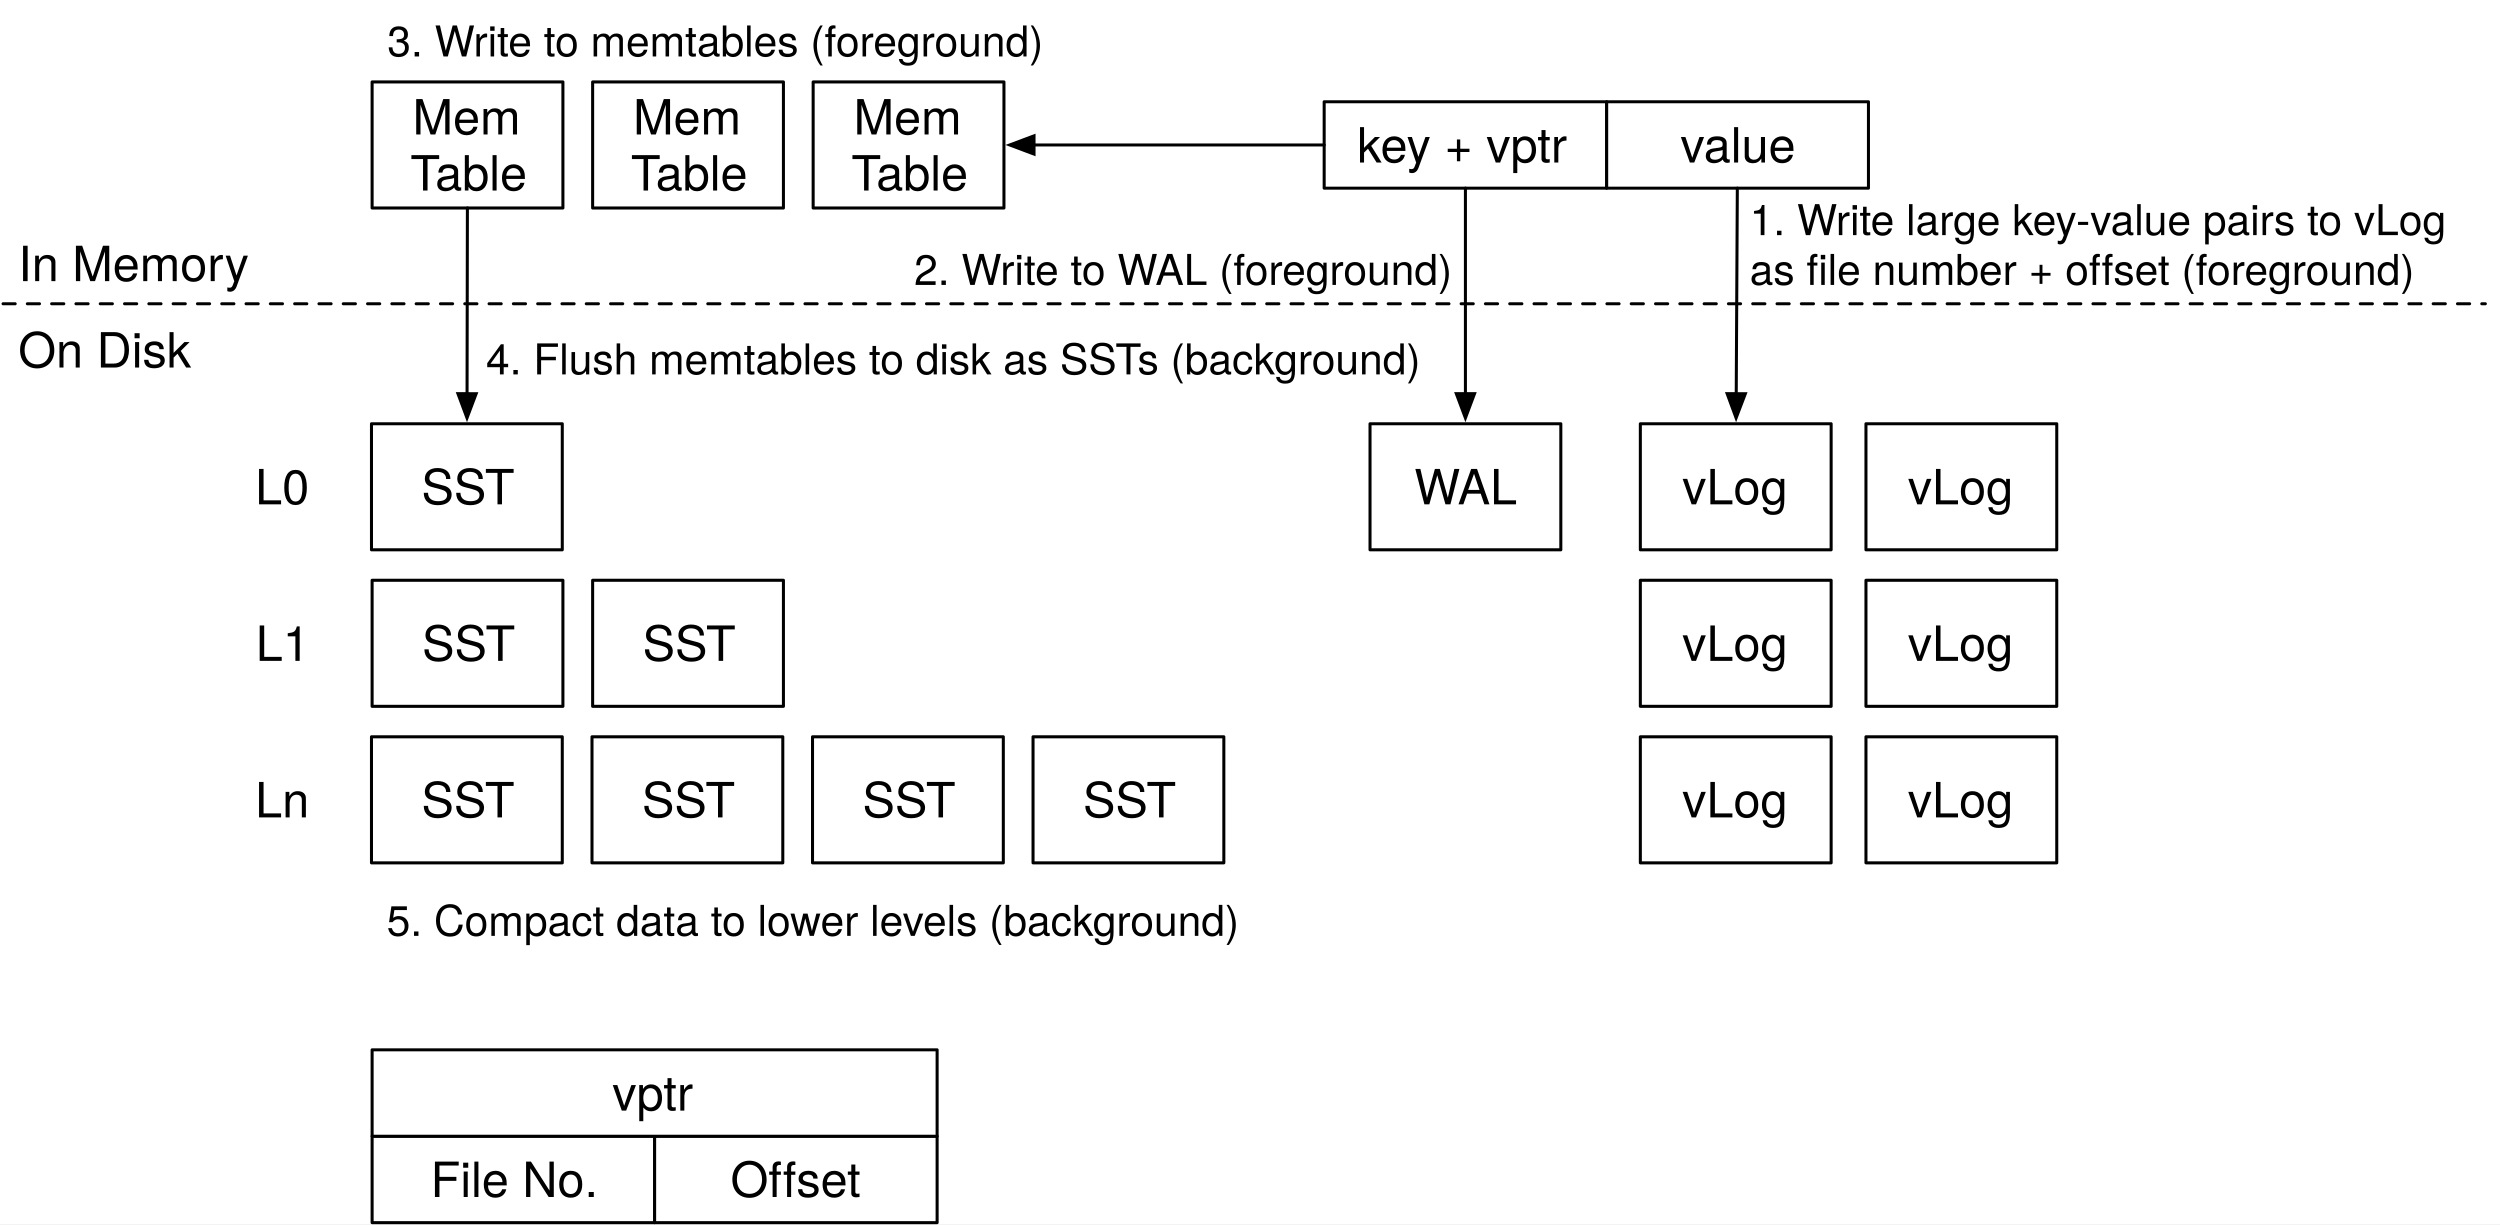
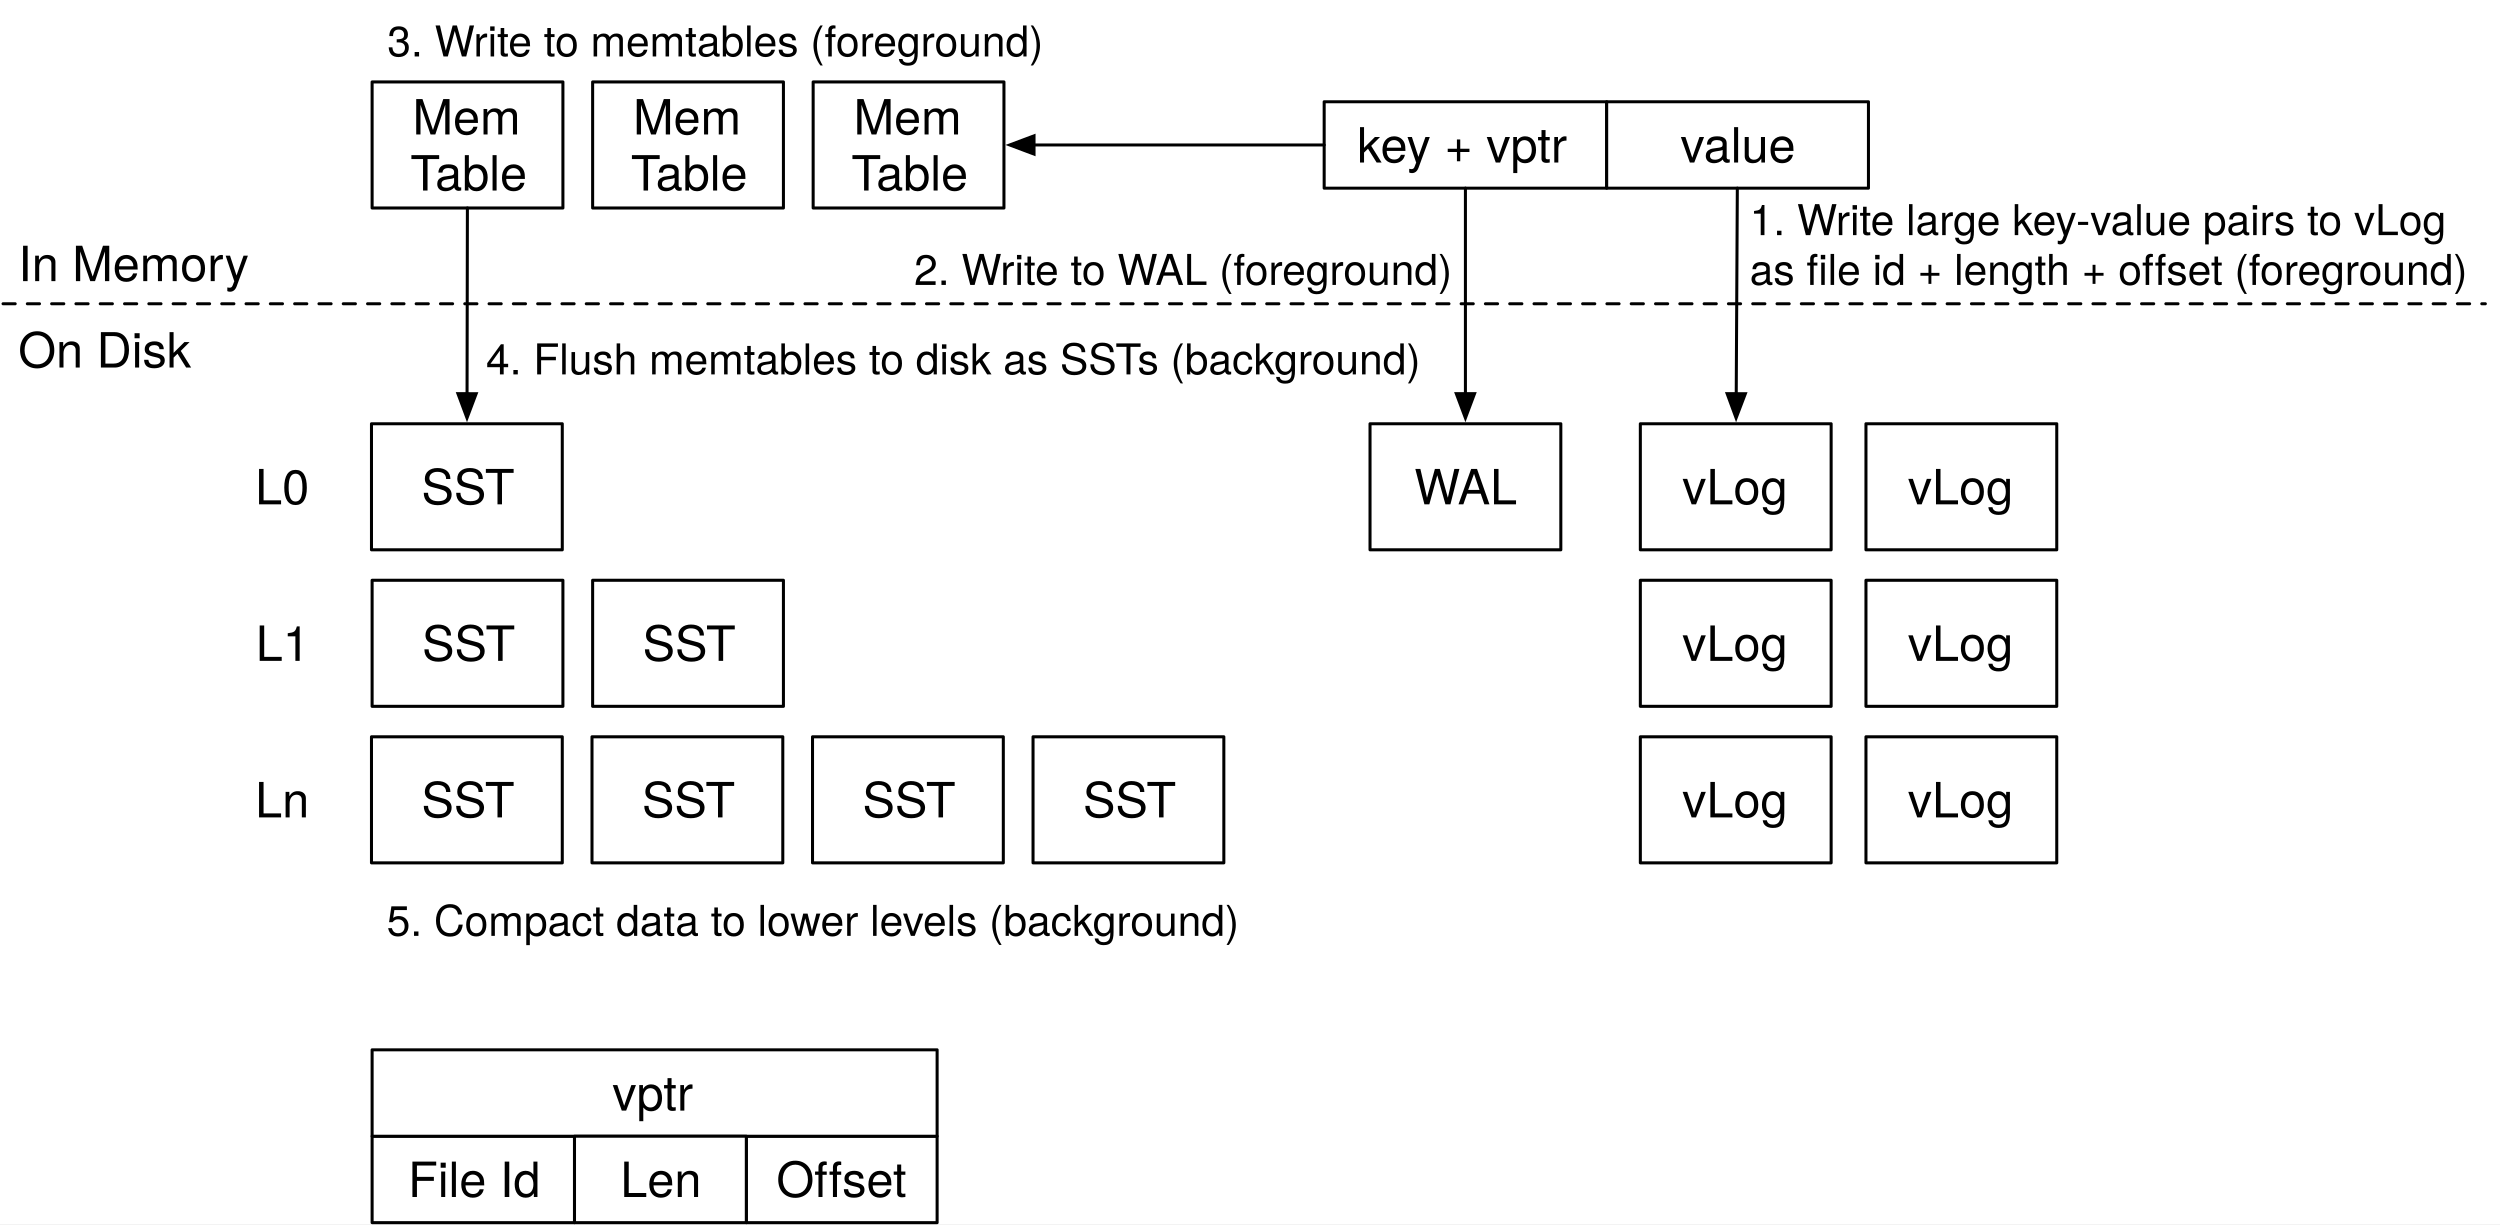
<svg xmlns="http://www.w3.org/2000/svg" version="1.1" viewBox="92 184 823 403" width="823" height="403">
  <defs>
    <marker orient="auto" overflow="visible" markerUnits="strokeWidth" id="FilledArrow_Marker" stroke-linejoin="miter" stroke-miterlimit="10" viewBox="-1 -4 10 8" markerWidth="10" markerHeight="8" color="black">
      <g>
        <path d="M 8 0 L 0 -3 L 0 3 Z" fill="currentColor" stroke="currentColor" stroke-width="1" />
      </g>
    </marker>
  </defs>
-   <g id="write-badger" stroke="none" fill-opacity="1" fill="none" stroke-opacity="1" stroke-dasharray="none">
+   <g id="write-badger" stroke-opacity="1" fill-opacity="1" stroke-dasharray="none" fill="none" stroke="none">
    <rect fill="white" x="92" y="184" width="823" height="403" />
    <g id="write-badger_Layer_1">
      <g id="Graphic_2">
        <rect x="214.292" y="323.5" width="62.81" height="41.5" fill="white" />
        <rect x="214.292" y="323.5" width="62.81" height="41.5" stroke="black" stroke-linecap="round" stroke-linejoin="round" stroke-width="1" />
        <text transform="translate(219.292 335.026)" fill="black">
-           <tspan font-family="Helvetica Neue" font-size="16" fill="black" x="11.445" y="15">SST</tspan>
+           <tspan font-family="Helvetica Neue" font-size="16" fill="black" x="11.445" y="15" xml:space="preserve">SST</tspan>
        </text>
      </g>
      <g id="Graphic_5">
        <text transform="translate(176 335.026)" fill="black">
-           <tspan font-family="Helvetica Neue" font-size="16" fill="black" x="6394885e-19" y="15">L0</tspan>
+           <tspan font-family="Helvetica Neue" font-size="16" fill="black" x="6394885e-19" y="15" xml:space="preserve">L0</tspan>
        </text>
      </g>
      <g id="Graphic_8">
        <rect x="214.5" y="375.026" width="62.81" height="41.5" fill="white" />
        <rect x="214.5" y="375.026" width="62.81" height="41.5" stroke="black" stroke-linecap="round" stroke-linejoin="round" stroke-width="1" />
        <text transform="translate(219.5 386.552)" fill="black">
-           <tspan font-family="Helvetica Neue" font-size="16" fill="black" x="11.445" y="15">SST</tspan>
+           <tspan font-family="Helvetica Neue" font-size="16" fill="black" x="11.445" y="15" xml:space="preserve">SST</tspan>
        </text>
      </g>
      <g id="Graphic_7">
        <rect x="287.095" y="375.026" width="62.81" height="41.5" fill="white" />
        <rect x="287.095" y="375.026" width="62.81" height="41.5" stroke="black" stroke-linecap="round" stroke-linejoin="round" stroke-width="1" />
        <text transform="translate(292.0948 386.552)" fill="black">
-           <tspan font-family="Helvetica Neue" font-size="16" fill="black" x="11.445" y="15">SST</tspan>
+           <tspan font-family="Helvetica Neue" font-size="16" fill="black" x="11.445" y="15" xml:space="preserve">SST</tspan>
        </text>
      </g>
      <g id="Graphic_10">
        <text transform="translate(176.208 386.552)" fill="black">
-           <tspan font-family="Helvetica Neue" font-size="16" fill="black" x="6394885e-19" y="15">L1</tspan>
+           <tspan font-family="Helvetica Neue" font-size="16" fill="black" x="6394885e-19" y="15" xml:space="preserve">L1</tspan>
        </text>
      </g>
      <g id="Graphic_13">
        <rect x="286.887" y="426.552" width="62.81" height="41.5" fill="white" />
        <rect x="286.887" y="426.552" width="62.81" height="41.5" stroke="black" stroke-linecap="round" stroke-linejoin="round" stroke-width="1" />
        <text transform="translate(291.8868 438.078)" fill="black">
-           <tspan font-family="Helvetica Neue" font-size="16" fill="black" x="11.445" y="15">SST</tspan>
+           <tspan font-family="Helvetica Neue" font-size="16" fill="black" x="11.445" y="15" xml:space="preserve">SST</tspan>
        </text>
      </g>
      <g id="Graphic_12">
        <rect x="359.482" y="426.552" width="62.81" height="41.5" fill="white" />
        <rect x="359.482" y="426.552" width="62.81" height="41.5" stroke="black" stroke-linecap="round" stroke-linejoin="round" stroke-width="1" />
        <text transform="translate(364.4817 438.078)" fill="black">
-           <tspan font-family="Helvetica Neue" font-size="16" fill="black" x="11.445" y="15">SST</tspan>
+           <tspan font-family="Helvetica Neue" font-size="16" fill="black" x="11.445" y="15" xml:space="preserve">SST</tspan>
        </text>
      </g>
      <g id="Graphic_11">
        <text transform="translate(176 438.078)" fill="black">
-           <tspan font-family="Helvetica Neue" font-size="16" fill="black" x="6394885e-19" y="15">Ln</tspan>
+           <tspan font-family="Helvetica Neue" font-size="16" fill="black" x="6394885e-19" y="15" xml:space="preserve">Ln</tspan>
        </text>
      </g>
      <g id="Graphic_15">
        <rect x="214.292" y="426.552" width="62.81" height="41.5" fill="white" />
        <rect x="214.292" y="426.552" width="62.81" height="41.5" stroke="black" stroke-linecap="round" stroke-linejoin="round" stroke-width="1" />
        <text transform="translate(219.292 438.078)" fill="black">
-           <tspan font-family="Helvetica Neue" font-size="16" fill="black" x="11.445" y="15">SST</tspan>
+           <tspan font-family="Helvetica Neue" font-size="16" fill="black" x="11.445" y="15" xml:space="preserve">SST</tspan>
        </text>
      </g>
      <g id="Graphic_16">
        <rect x="432.077" y="426.552" width="62.81" height="41.5" fill="white" />
        <rect x="432.077" y="426.552" width="62.81" height="41.5" stroke="black" stroke-linecap="round" stroke-linejoin="round" stroke-width="1" />
        <text transform="translate(437.0765 438.078)" fill="black">
-           <tspan font-family="Helvetica Neue" font-size="16" fill="black" x="11.445" y="15">SST</tspan>
+           <tspan font-family="Helvetica Neue" font-size="16" fill="black" x="11.445" y="15" xml:space="preserve">SST</tspan>
        </text>
      </g>
      <g id="Line_20">
        <line x1="93" y1="284" x2="910.177" y2="284" stroke="black" stroke-linecap="round" stroke-linejoin="round" stroke-dasharray="4.0,4.0" stroke-width="1" />
      </g>
      <g id="Graphic_21">
        <text transform="translate(98 290)" fill="black">
-           <tspan font-family="Helvetica Neue" font-size="16" fill="black" x="0" y="15">On Disk</tspan>
+           <tspan font-family="Helvetica Neue" font-size="16" fill="black" x="0" y="15" xml:space="preserve">On Disk</tspan>
        </text>
      </g>
      <g id="Graphic_22">
        <text transform="translate(98 261.552)" fill="black">
-           <tspan font-family="Helvetica Neue" font-size="16" fill="black" x="0" y="15">In Memory</tspan>
+           <tspan font-family="Helvetica Neue" font-size="16" fill="black" x="0" y="15" xml:space="preserve">In Memory</tspan>
        </text>
      </g>
      <g id="Graphic_23">
        <rect x="214.5" y="210.974" width="62.81" height="41.5" fill="white" />
        <rect x="214.5" y="210.974" width="62.81" height="41.5" stroke="black" stroke-linecap="round" stroke-linejoin="round" stroke-width="1" />
        <text transform="translate(219.5 213.276)" fill="black">
-           <tspan font-family="Helvetica Neue" font-size="16" fill="black" x="8.317" y="15">Mem </tspan>
-           <tspan font-family="Helvetica Neue" font-size="16" fill="black" x="7.589" y="33.448">Table</tspan>
+           <tspan font-family="Helvetica Neue" font-size="16" fill="black" x="8.317" y="15" xml:space="preserve">Mem </tspan>
+           <tspan font-family="Helvetica Neue" font-size="16" fill="black" x="7.589" y="33.448" xml:space="preserve">Table</tspan>
        </text>
      </g>
      <g id="Graphic_24">
        <rect x="287.095" y="210.974" width="62.81" height="41.5" fill="white" />
        <rect x="287.095" y="210.974" width="62.81" height="41.5" stroke="black" stroke-linecap="round" stroke-linejoin="round" stroke-width="1" />
        <text transform="translate(292.0948 213.276)" fill="black">
-           <tspan font-family="Helvetica Neue" font-size="16" fill="black" x="8.317" y="15">Mem </tspan>
-           <tspan font-family="Helvetica Neue" font-size="16" fill="black" x="7.589" y="33.448">Table</tspan>
+           <tspan font-family="Helvetica Neue" font-size="16" fill="black" x="8.317" y="15" xml:space="preserve">Mem </tspan>
+           <tspan font-family="Helvetica Neue" font-size="16" fill="black" x="7.589" y="33.448" xml:space="preserve">Table</tspan>
        </text>
      </g>
      <g id="Graphic_25">
        <rect x="359.69" y="210.974" width="62.81" height="41.5" fill="white" />
        <rect x="359.69" y="210.974" width="62.81" height="41.5" stroke="black" stroke-linecap="round" stroke-linejoin="round" stroke-width="1" />
        <text transform="translate(364.6897 213.276)" fill="black">
-           <tspan font-family="Helvetica Neue" font-size="16" fill="black" x="8.317" y="15">Mem </tspan>
-           <tspan font-family="Helvetica Neue" font-size="16" fill="black" x="7.589" y="33.448">Table</tspan>
+           <tspan font-family="Helvetica Neue" font-size="16" fill="black" x="8.317" y="15" xml:space="preserve">Mem </tspan>
+           <tspan font-family="Helvetica Neue" font-size="16" fill="black" x="7.589" y="33.448" xml:space="preserve">Table</tspan>
        </text>
      </g>
      <g id="Graphic_27">
        <rect x="632" y="323.5" width="62.81" height="41.5" fill="white" />
        <rect x="632" y="323.5" width="62.81" height="41.5" stroke="black" stroke-linecap="round" stroke-linejoin="round" stroke-width="1" />
        <text transform="translate(637 335.026)" fill="black">
-           <tspan font-family="Helvetica Neue" font-size="16" fill="black" x="8.773" y="15">vLog</tspan>
+           <tspan font-family="Helvetica Neue" font-size="16" fill="black" x="8.773" y="15" xml:space="preserve">vLog</tspan>
        </text>
      </g>
      <g id="Graphic_30">
        <rect x="706.273" y="323.5" width="62.81" height="41.5" fill="white" />
        <rect x="706.273" y="323.5" width="62.81" height="41.5" stroke="black" stroke-linecap="round" stroke-linejoin="round" stroke-width="1" />
        <text transform="translate(711.2732 335.026)" fill="black">
-           <tspan font-family="Helvetica Neue" font-size="16" fill="black" x="8.773" y="15">vLog</tspan>
+           <tspan font-family="Helvetica Neue" font-size="16" fill="black" x="8.773" y="15" xml:space="preserve">vLog</tspan>
        </text>
      </g>
      <g id="Graphic_31">
        <rect x="632" y="375.026" width="62.81" height="41.5" fill="white" />
        <rect x="632" y="375.026" width="62.81" height="41.5" stroke="black" stroke-linecap="round" stroke-linejoin="round" stroke-width="1" />
        <text transform="translate(637 386.552)" fill="black">
-           <tspan font-family="Helvetica Neue" font-size="16" fill="black" x="8.773" y="15">vLog</tspan>
+           <tspan font-family="Helvetica Neue" font-size="16" fill="black" x="8.773" y="15" xml:space="preserve">vLog</tspan>
        </text>
      </g>
      <g id="Graphic_32">
        <rect x="706.273" y="375.026" width="62.81" height="41.5" fill="white" />
        <rect x="706.273" y="375.026" width="62.81" height="41.5" stroke="black" stroke-linecap="round" stroke-linejoin="round" stroke-width="1" />
        <text transform="translate(711.2732 386.552)" fill="black">
-           <tspan font-family="Helvetica Neue" font-size="16" fill="black" x="8.773" y="15">vLog</tspan>
+           <tspan font-family="Helvetica Neue" font-size="16" fill="black" x="8.773" y="15" xml:space="preserve">vLog</tspan>
        </text>
      </g>
      <g id="Graphic_34">
        <rect x="632" y="426.552" width="62.81" height="41.5" fill="white" />
        <rect x="632" y="426.552" width="62.81" height="41.5" stroke="black" stroke-linecap="round" stroke-linejoin="round" stroke-width="1" />
        <text transform="translate(637 438.078)" fill="black">
-           <tspan font-family="Helvetica Neue" font-size="16" fill="black" x="8.773" y="15">vLog</tspan>
+           <tspan font-family="Helvetica Neue" font-size="16" fill="black" x="8.773" y="15" xml:space="preserve">vLog</tspan>
        </text>
      </g>
      <g id="Graphic_33">
        <rect x="706.273" y="426.552" width="62.81" height="41.5" fill="white" />
        <rect x="706.273" y="426.552" width="62.81" height="41.5" stroke="black" stroke-linecap="round" stroke-linejoin="round" stroke-width="1" />
        <text transform="translate(711.2732 438.078)" fill="black">
-           <tspan font-family="Helvetica Neue" font-size="16" fill="black" x="8.773" y="15">vLog</tspan>
+           <tspan font-family="Helvetica Neue" font-size="16" fill="black" x="8.773" y="15" xml:space="preserve">vLog</tspan>
        </text>
      </g>
      <g id="Graphic_38">
        <rect x="543.012" y="323.5" width="62.81" height="41.5" fill="white" />
        <rect x="543.012" y="323.5" width="62.81" height="41.5" stroke="black" stroke-linecap="round" stroke-linejoin="round" stroke-width="1" />
        <text transform="translate(548.0121 335.026)" fill="black">
-           <tspan font-family="Helvetica Neue" font-size="16" fill="black" x="9.557" y="15">WAL</tspan>
+           <tspan font-family="Helvetica Neue" font-size="16" fill="black" x="9.557" y="15" xml:space="preserve">WAL</tspan>
        </text>
      </g>
      <g id="Graphic_39">
        <rect x="527.917" y="217.5" width="93" height="28.448" fill="white" />
        <rect x="527.917" y="217.5" width="93" height="28.448" stroke="black" stroke-linecap="round" stroke-linejoin="round" stroke-width="1" />
        <text transform="translate(532.9173 222.5)" fill="black">
-           <tspan font-family="Helvetica Neue" font-size="16" fill="black" x="5.876" y="15">key + vptr</tspan>
+           <tspan font-family="Helvetica Neue" font-size="16" fill="black" x="5.876" y="15" xml:space="preserve">key + vptr</tspan>
        </text>
      </g>
      <g id="Line_41">
        <line x1="574.417" y1="245.948" x2="574.417" y2="313.6" marker-end="url(#FilledArrow_Marker)" stroke="black" stroke-linecap="round" stroke-linejoin="round" stroke-width="1" />
      </g>
      <g id="Line_44">
        <line x1="245.867" y1="252.474" x2="245.754" y2="313.6" marker-end="url(#FilledArrow_Marker)" stroke="black" stroke-linecap="round" stroke-linejoin="round" stroke-width="1" />
      </g>
      <g id="Line_45">
        <line x1="527.917" y1="231.724" x2="432.4" y2="231.724" marker-end="url(#FilledArrow_Marker)" stroke="black" stroke-linecap="round" stroke-linejoin="round" stroke-width="1" />
      </g>
      <g id="Graphic_46">
        <text transform="translate(668 248.412)" fill="black">
-           <tspan font-family="Helvetica Neue" font-size="14" fill="black" x="0" y="13">1. Write large key-value pairs to vLog </tspan>
-           <tspan font-family="Helvetica Neue" font-size="14" fill="black" x="0" y="29.392">as file number + offset (foreground)</tspan>
+           <tspan font-family="Helvetica Neue" font-size="14" fill="black" x="0" y="13" xml:space="preserve">1. Write large key-value pairs to vLog </tspan>
+           <tspan font-family="Helvetica Neue" font-size="14" fill="black" x="0" y="29.392" xml:space="preserve">as file id + length + offset (foreground)</tspan>
        </text>
      </g>
      <g id="Graphic_47">
        <text transform="translate(219.5 189.582)" fill="black">
-           <tspan font-family="Helvetica Neue" font-size="14" fill="black" x="0" y="13">3. Write to memtables (foreground)</tspan>
+           <tspan font-family="Helvetica Neue" font-size="14" fill="black" x="0" y="13" xml:space="preserve">3. Write to memtables (foreground)</tspan>
        </text>
      </g>
      <g id="Graphic_48">
        <text transform="translate(252 294.25)" fill="black">
-           <tspan font-family="Helvetica Neue" font-size="14" fill="black" x="0" y="13">4. Flush memtables to disk as SSTs (background)</tspan>
+           <tspan font-family="Helvetica Neue" font-size="14" fill="black" x="0" y="13" xml:space="preserve">4. Flush memtables to disk as SSTs (background)</tspan>
        </text>
      </g>
      <g id="Graphic_49">
        <text transform="translate(219.292 479.093)" fill="black">
-           <tspan font-family="Helvetica Neue" font-size="14" fill="black" x="0" y="13">5. Compact data to lower levels (background) </tspan>
+           <tspan font-family="Helvetica Neue" font-size="14" fill="black" x="0" y="13" xml:space="preserve">5. Compact data to lower levels (background) </tspan>
        </text>
      </g>
      <g id="Graphic_50">
        <rect x="620.917" y="217.5" width="86.176" height="28.448" fill="white" />
        <rect x="620.917" y="217.5" width="86.176" height="28.448" stroke="black" stroke-linecap="round" stroke-linejoin="round" stroke-width="1" />
        <text transform="translate(625.9173 222.5)" fill="black">
-           <tspan font-family="Helvetica Neue" font-size="16" fill="black" x="19.272" y="15">value</tspan>
+           <tspan font-family="Helvetica Neue" font-size="16" fill="black" x="19.272" y="15" xml:space="preserve">value</tspan>
        </text>
      </g>
      <g id="Line_52">
        <line x1="663.929" y1="245.948" x2="663.569" y2="313.6" marker-end="url(#FilledArrow_Marker)" stroke="black" stroke-linecap="round" stroke-linejoin="round" stroke-width="1" />
      </g>
      <g id="Graphic_53">
        <text transform="translate(392.9228 264.804)" fill="black">
-           <tspan font-family="Helvetica Neue" font-size="14" fill="black" x="0" y="13">2. Write to WAL (foreground)</tspan>
+           <tspan font-family="Helvetica Neue" font-size="14" fill="black" x="0" y="13" xml:space="preserve">2. Write to WAL (foreground)</tspan>
        </text>
      </g>
      <g id="Graphic_56">
-         <rect x="214.5" y="558.052" width="93" height="28.448" fill="white" />
-         <rect x="214.5" y="558.052" width="93" height="28.448" stroke="black" stroke-linecap="round" stroke-linejoin="round" stroke-width="1" />
+         <rect x="214.5" y="558.052" width="66.624" height="28.448" fill="white" />
+         <rect x="214.5" y="558.052" width="66.624" height="28.448" stroke="black" stroke-linecap="round" stroke-linejoin="round" stroke-width="1" />
        <text transform="translate(219.5 563.052)" fill="black">
-           <tspan font-family="Helvetica Neue" font-size="16" fill="black" x="14.244" y="15">File No.</tspan>
+           <tspan font-family="Helvetica Neue" font-size="16" fill="black" x="6.832" y="15" xml:space="preserve">File Id</tspan>
        </text>
      </g>
      <g id="Graphic_55">
-         <rect x="307.5" y="558.052" width="93" height="28.448" fill="white" />
-         <rect x="307.5" y="558.052" width="93" height="28.448" stroke="black" stroke-linecap="round" stroke-linejoin="round" stroke-width="1" />
-         <text transform="translate(312.5 563.052)" fill="black">
-           <tspan font-family="Helvetica Neue" font-size="16" fill="black" x="19.988" y="15">Offset</tspan>
+         <rect x="337.69" y="558.052" width="62.81" height="28.448" fill="white" />
+         <rect x="337.69" y="558.052" width="62.81" height="28.448" stroke="black" stroke-linecap="round" stroke-linejoin="round" stroke-width="1" />
+         <text transform="translate(342.6897 563.052)" fill="black">
+           <tspan font-family="Helvetica Neue" font-size="16" fill="black" x="4.893" y="15" xml:space="preserve">Offset</tspan>
        </text>
      </g>
      <g id="Graphic_54">
        <rect x="214.5" y="529.604" width="186" height="28.448" fill="white" />
        <rect x="214.5" y="529.604" width="186" height="28.448" stroke="black" stroke-linecap="round" stroke-linejoin="round" stroke-width="1" />
        <text transform="translate(219.5 534.604)" fill="black">
-           <tspan font-family="Helvetica Neue" font-size="16" fill="black" x="74.072" y="15">vptr</tspan>
+           <tspan font-family="Helvetica Neue" font-size="16" fill="black" x="74.072" y="15" xml:space="preserve">vptr</tspan>
+         </text>
+       </g>
+       <g id="Graphic_57">
+         <rect x="281.124" y="558.052" width="56.566" height="28.448" fill="white" />
+         <rect x="281.124" y="558.052" width="56.566" height="28.448" stroke="black" stroke-linecap="round" stroke-linejoin="round" stroke-width="1" />
+         <text transform="translate(286.124 563.052)" fill="black">
+           <tspan font-family="Helvetica Neue" font-size="16" fill="black" x="10.091" y="15" xml:space="preserve">Len</tspan>
        </text>
      </g>
    </g>
  </g>
</svg>
